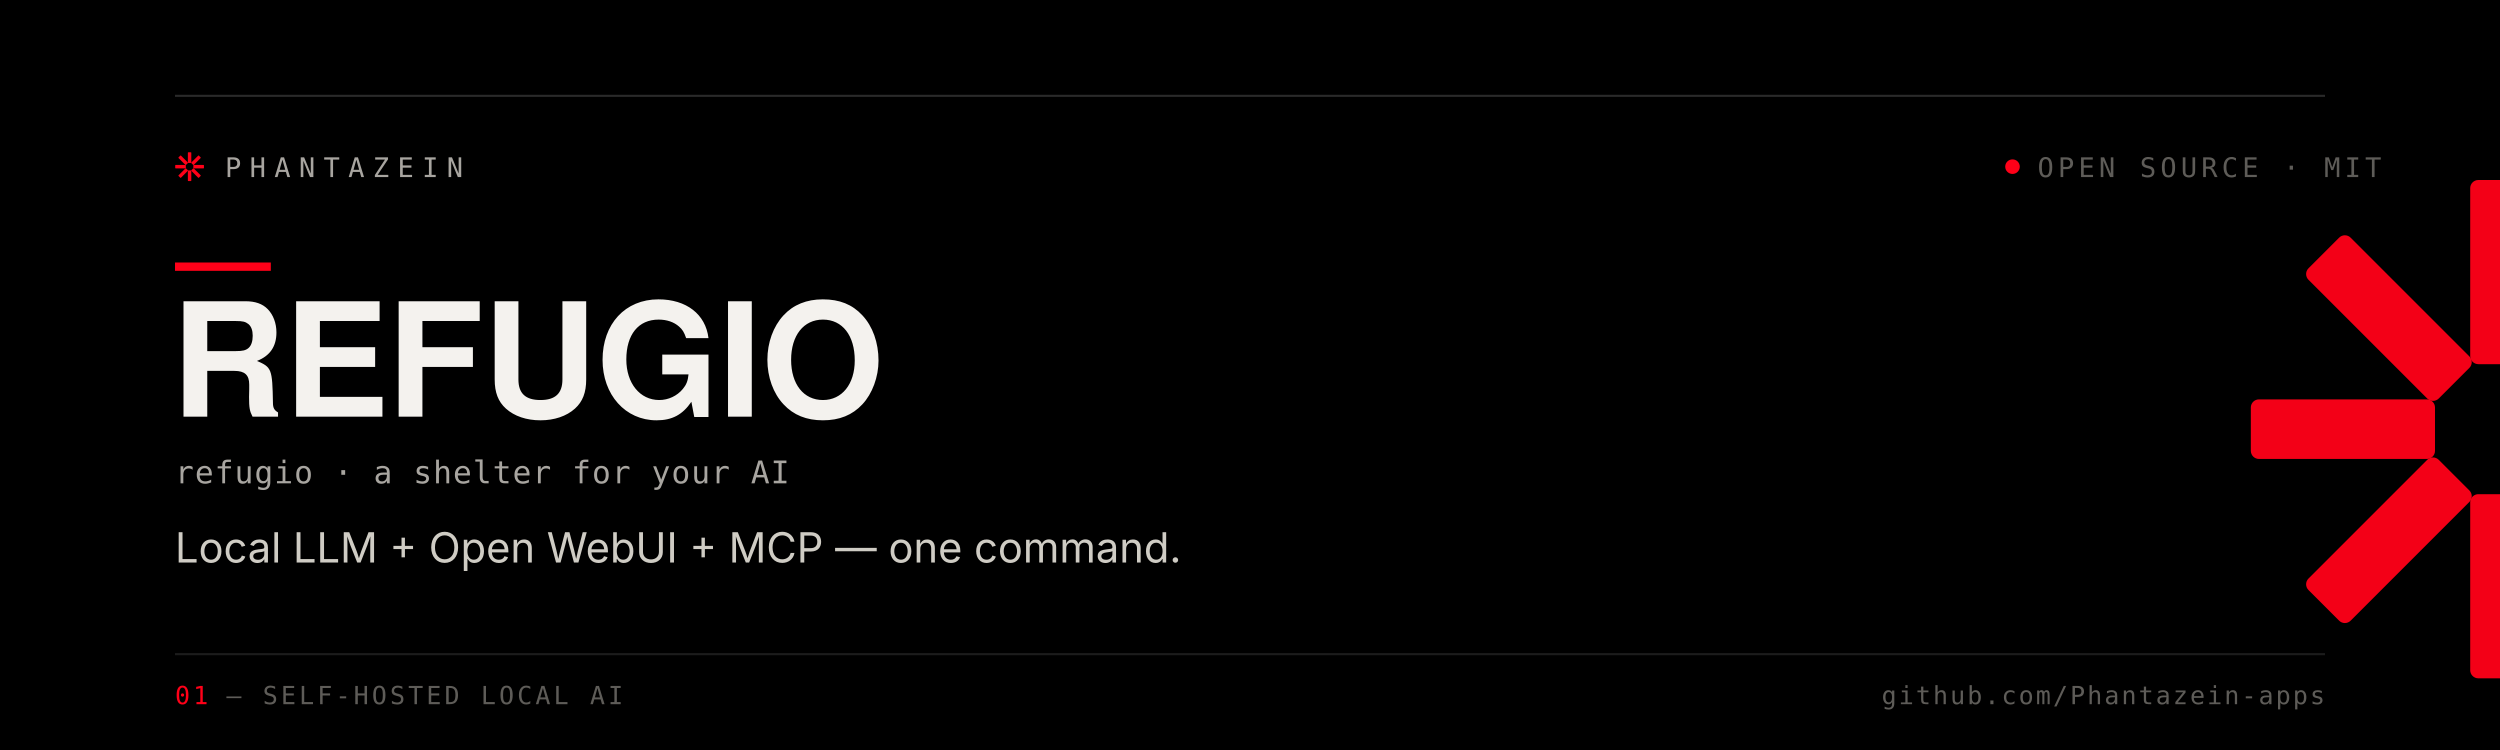
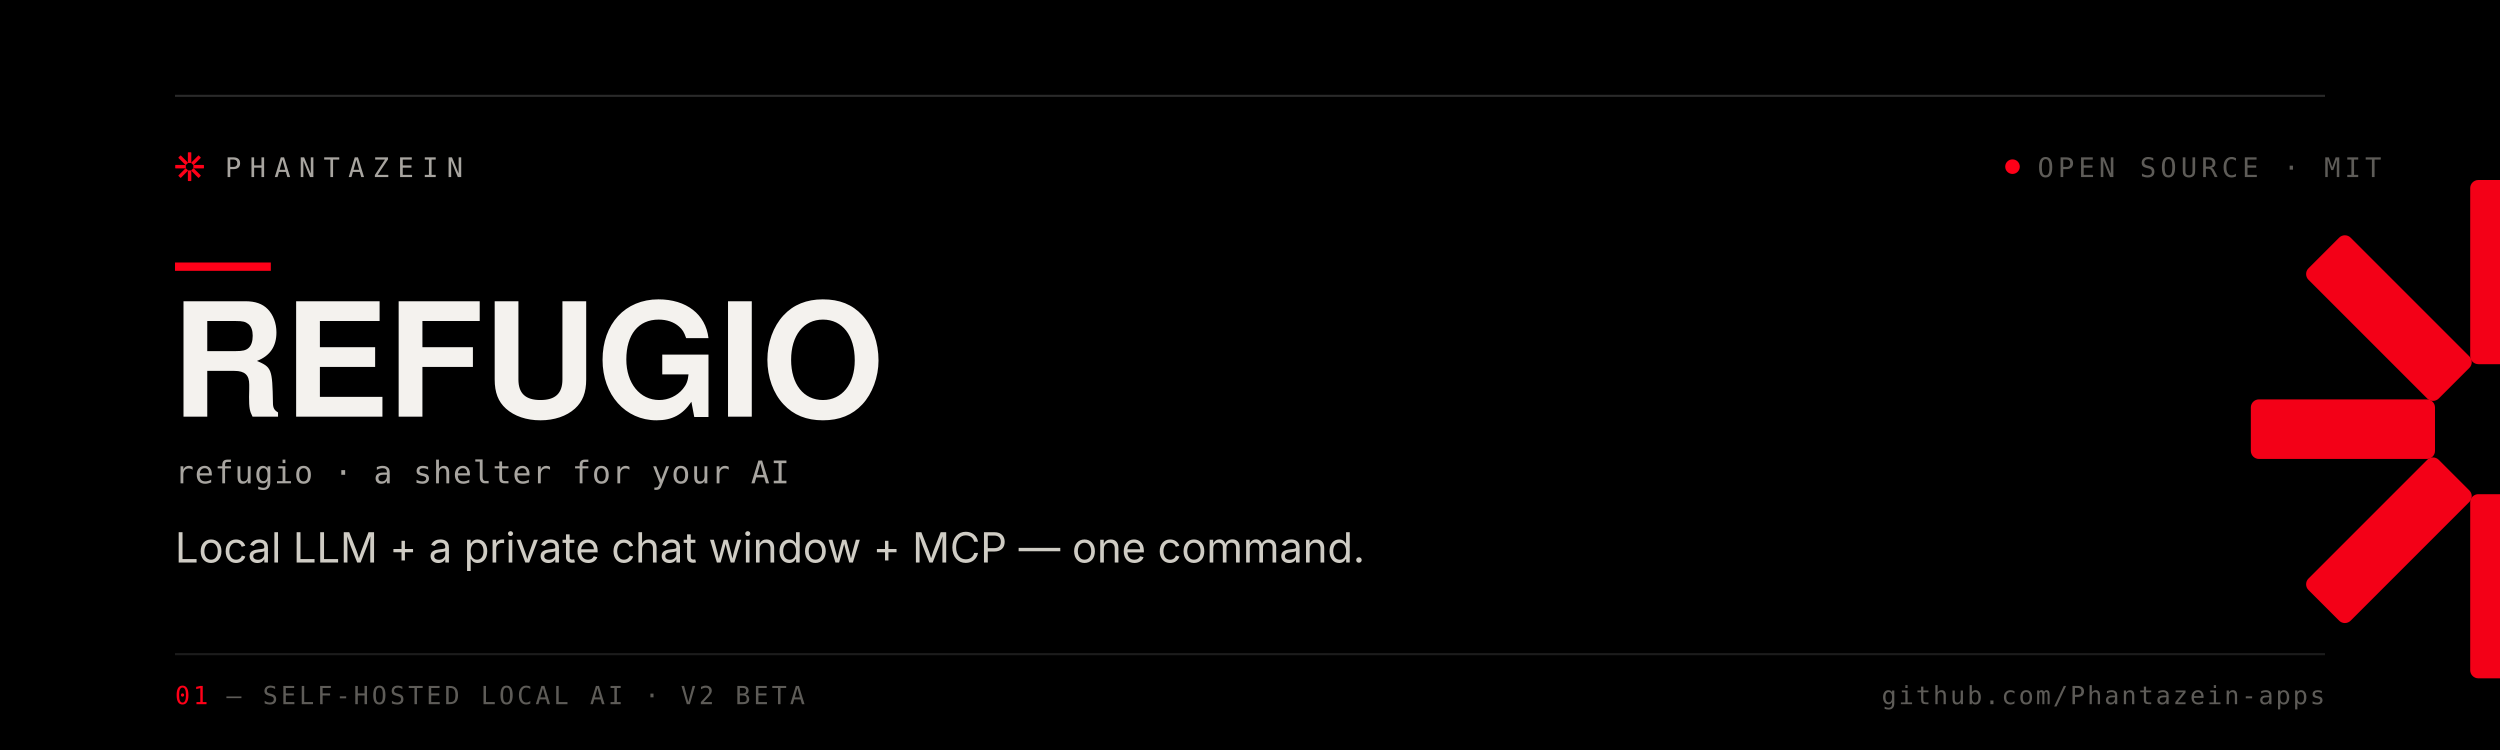
- <svg xmlns="http://www.w3.org/2000/svg" viewBox="0 0 1200 360" width="1200" height="360" role="img" aria-label="REFUGIO — Local LLM + Open WebUI + MCP — one command.">
+ <svg xmlns="http://www.w3.org/2000/svg" viewBox="0 0 1200 360" width="1200" height="360" role="img" aria-label="REFUGIO — Local LLM + a private chat window + MCP — one command.">
  <rect width="1200" height="360" fill="#000000" />
  <g transform="translate(1200,206) scale(2.6)" fill="#ff0018" opacity="0.95">
    <rect x="-5.5" y="-46" width="11" height="34" rx="1.5" transform="rotate(0)" />
    <rect x="-5.5" y="-46" width="11" height="34" rx="1.5" transform="rotate(45)" />
    <rect x="-5.5" y="-46" width="11" height="34" rx="1.5" transform="rotate(90)" />
    <rect x="-5.5" y="-46" width="11" height="34" rx="1.5" transform="rotate(135)" />
    <rect x="-5.5" y="-46" width="11" height="34" rx="1.5" transform="rotate(180)" />
    <rect x="-5.5" y="-46" width="11" height="34" rx="1.5" transform="rotate(225)" />
    <rect x="-5.5" y="-46" width="11" height="34" rx="1.5" transform="rotate(270)" />
    <rect x="-5.5" y="-46" width="11" height="34" rx="1.5" transform="rotate(315)" />
  </g>
  <line x1="84" y1="46" x2="1116" y2="46" stroke="#2a2a2a" stroke-width="1" />
  <line x1="84" y1="314" x2="1116" y2="314" stroke="#1c1c1c" stroke-width="1" />
  <g transform="translate(91,80) scale(0.15)" fill="#ff0018" opacity="1">
    <rect x="-5.5" y="-46" width="11" height="34" rx="1.5" transform="rotate(0)" />
    <rect x="-5.5" y="-46" width="11" height="34" rx="1.5" transform="rotate(45)" />
    <rect x="-5.5" y="-46" width="11" height="34" rx="1.5" transform="rotate(90)" />
    <rect x="-5.5" y="-46" width="11" height="34" rx="1.5" transform="rotate(135)" />
    <rect x="-5.5" y="-46" width="11" height="34" rx="1.5" transform="rotate(180)" />
    <rect x="-5.5" y="-46" width="11" height="34" rx="1.5" transform="rotate(225)" />
    <rect x="-5.5" y="-46" width="11" height="34" rx="1.5" transform="rotate(270)" />
    <rect x="-5.5" y="-46" width="11" height="34" rx="1.5" transform="rotate(315)" />
  </g>
  <text x="108" y="85" fill="#a8a5a0" font-family="'JetBrains Mono',ui-monospace,'SFMono-Regular',Menlo,monospace" font-size="13" letter-spacing="4">PHANTAZEIN</text>
  <circle cx="966" cy="80" r="3.5" fill="#ff0018" />
  <text x="978" y="85" fill="#5e5c58" font-family="'JetBrains Mono',ui-monospace,'SFMono-Regular',Menlo,monospace" font-size="13" letter-spacing="2">OPEN SOURCE · MIT</text>
  <rect x="84" y="126" width="46" height="4" fill="#ff0018" />
  <text x="82" y="200" fill="#f4f2ee" font-family="'Archivo Black','Arial Black','Helvetica Neue',Helvetica,Arial,sans-serif" font-size="76" font-weight="900" letter-spacing="-0.5">REFUGIO</text>
  <text x="84" y="232" fill="#a8a5a0" font-family="'JetBrains Mono',ui-monospace,'SFMono-Regular',Menlo,monospace" font-size="15" letter-spacing="0.5">refugio · a shelter for your AI</text>
-   <text x="84" y="270" fill="#cfccc4" font-family="'Inter',ui-sans-serif,system-ui,-apple-system,'Segoe UI',sans-serif" font-size="20" font-weight="400">Local LLM + Open WebUI + MCP — one command.</text>
+   <text x="84" y="270" fill="#cfccc4" font-family="'Inter',ui-sans-serif,system-ui,-apple-system,'Segoe UI',sans-serif" font-size="20" font-weight="400">Local LLM + a private chat window + MCP — one command.</text>
  <text x="84" y="338" fill="#5e5c58" font-family="'JetBrains Mono',ui-monospace,'SFMono-Regular',Menlo,monospace" font-size="12" letter-spacing="1.5">
-     <tspan fill="#ff0018">01</tspan>  —  SELF-HOSTED LOCAL AI</text>
+     <tspan fill="#ff0018">01</tspan>  —  SELF-HOSTED LOCAL AI  ·  V2 BETA</text>
  <text x="1116" y="338" fill="#5e5c58" font-family="'JetBrains Mono',ui-monospace,'SFMono-Regular',Menlo,monospace" font-size="12" letter-spacing="1" text-anchor="end">github.com/Phantazein-apps</text>
</svg>
